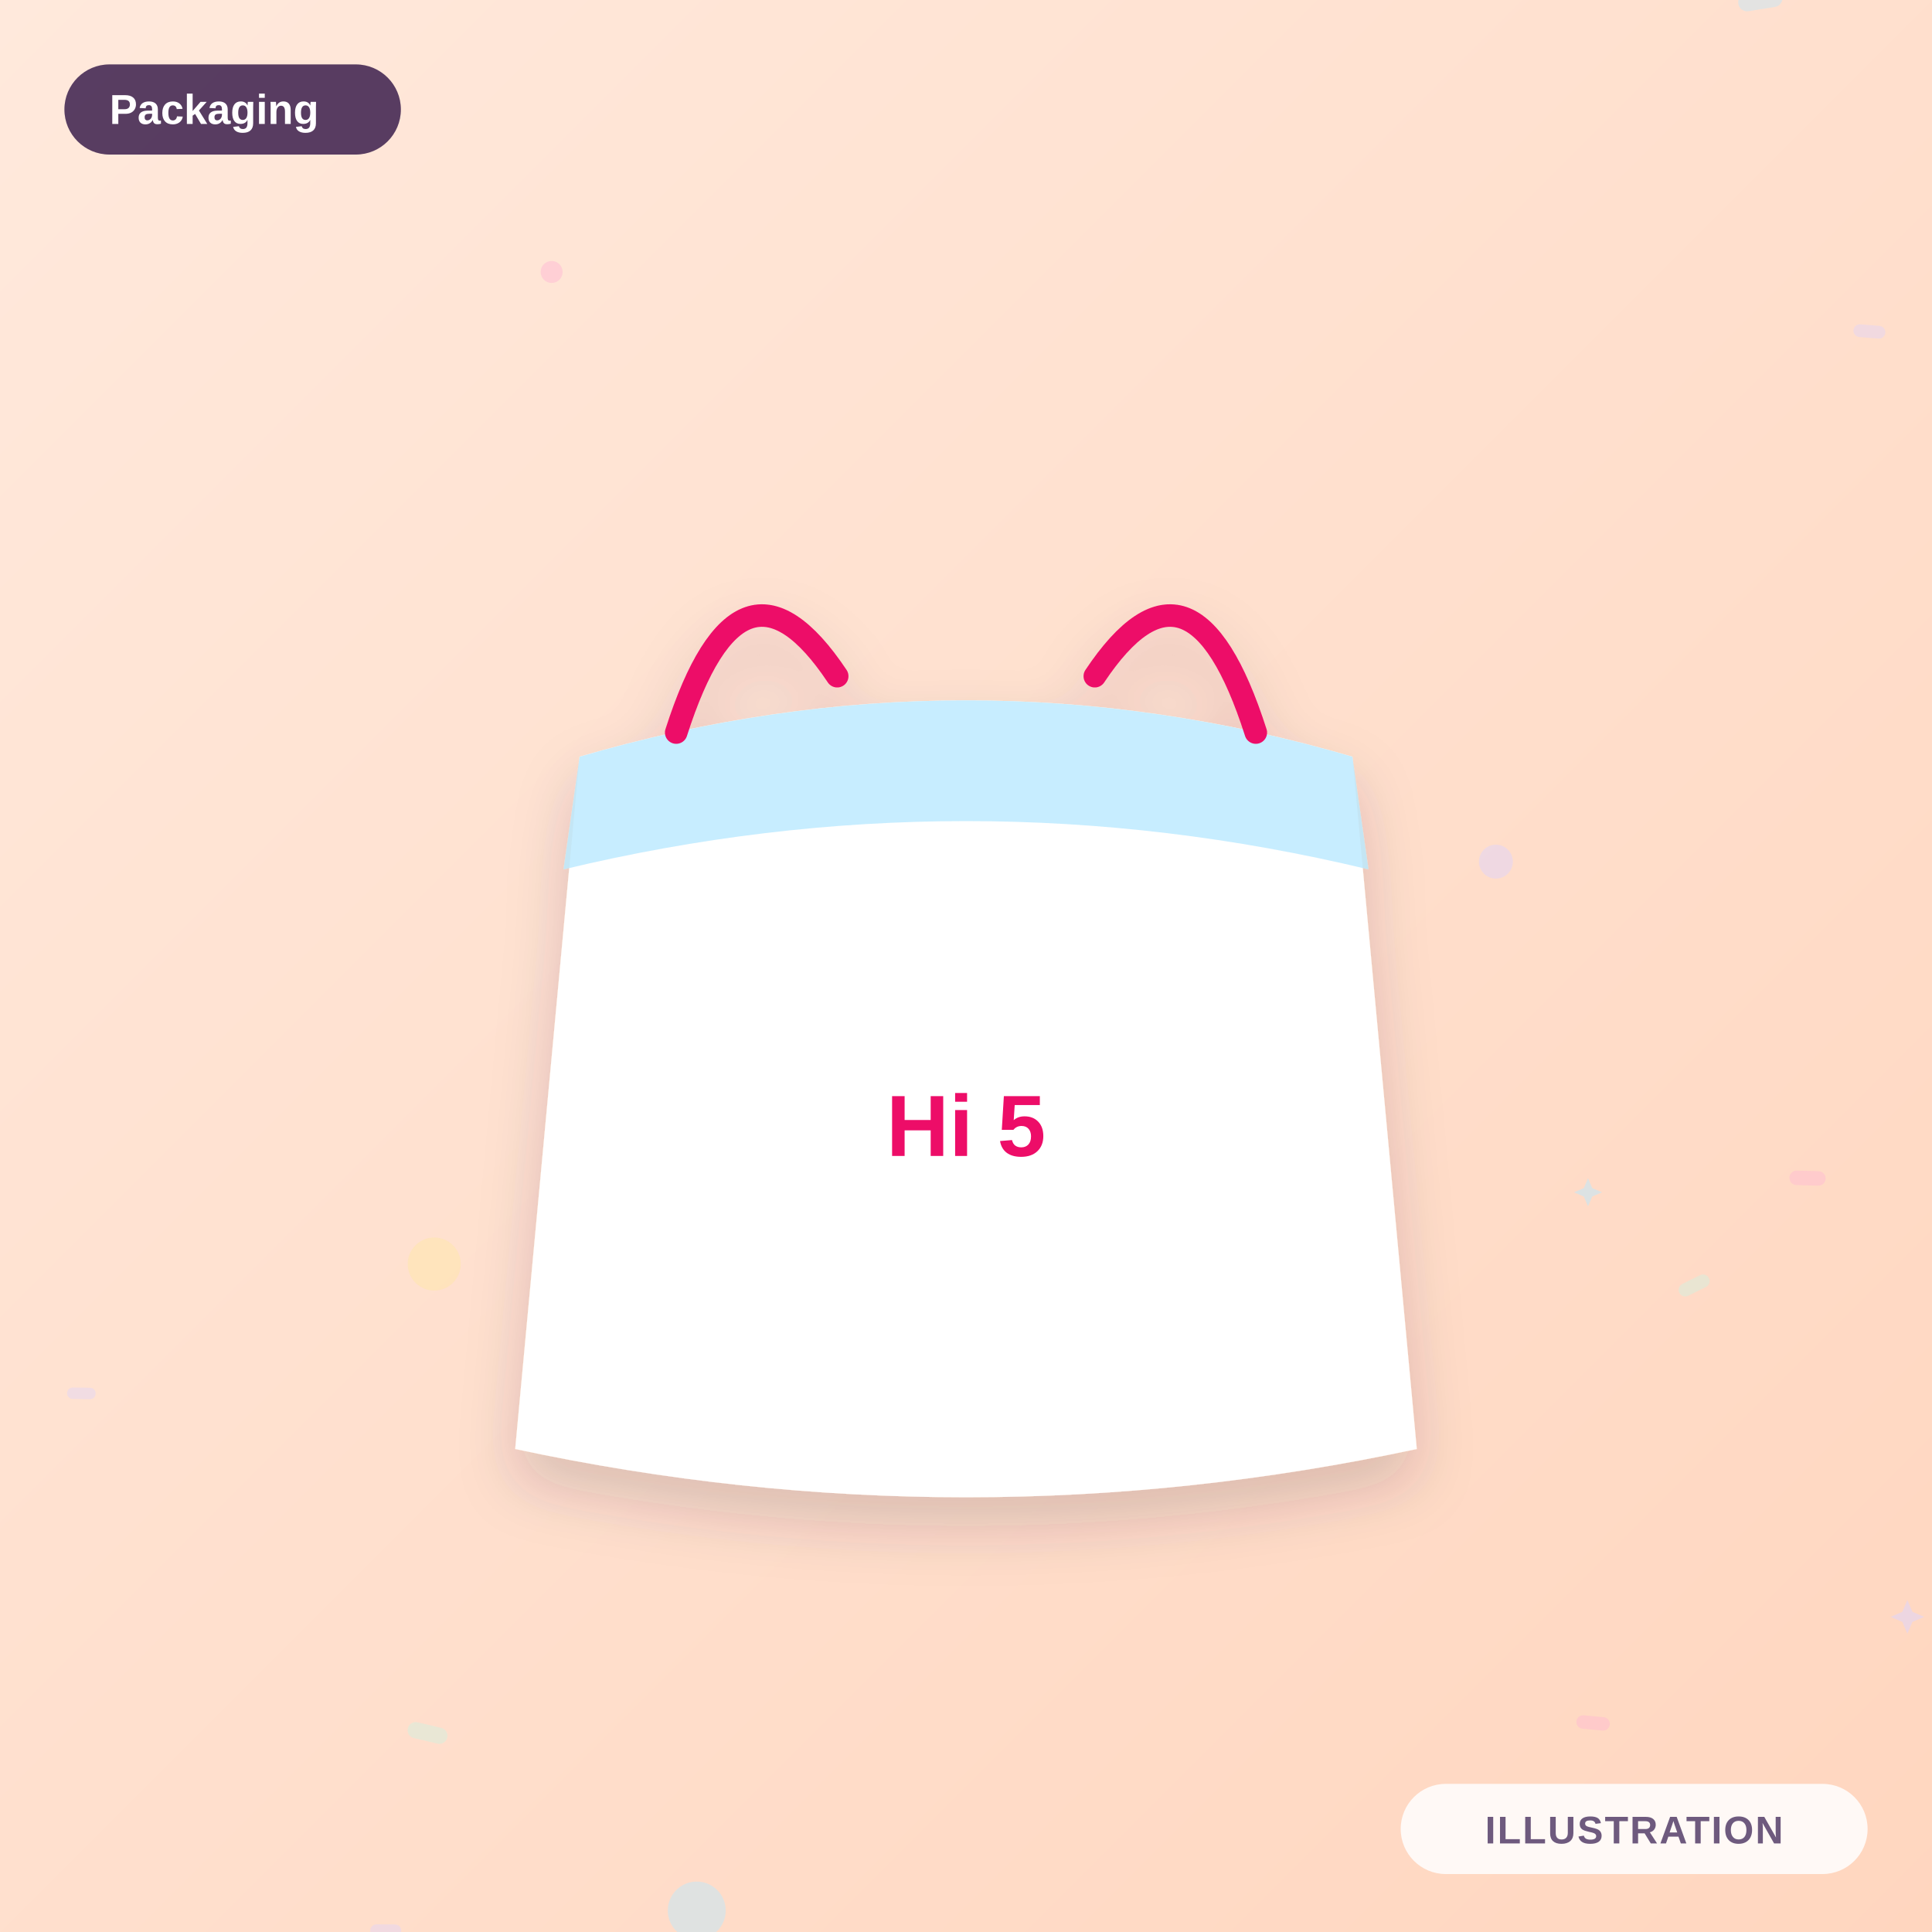
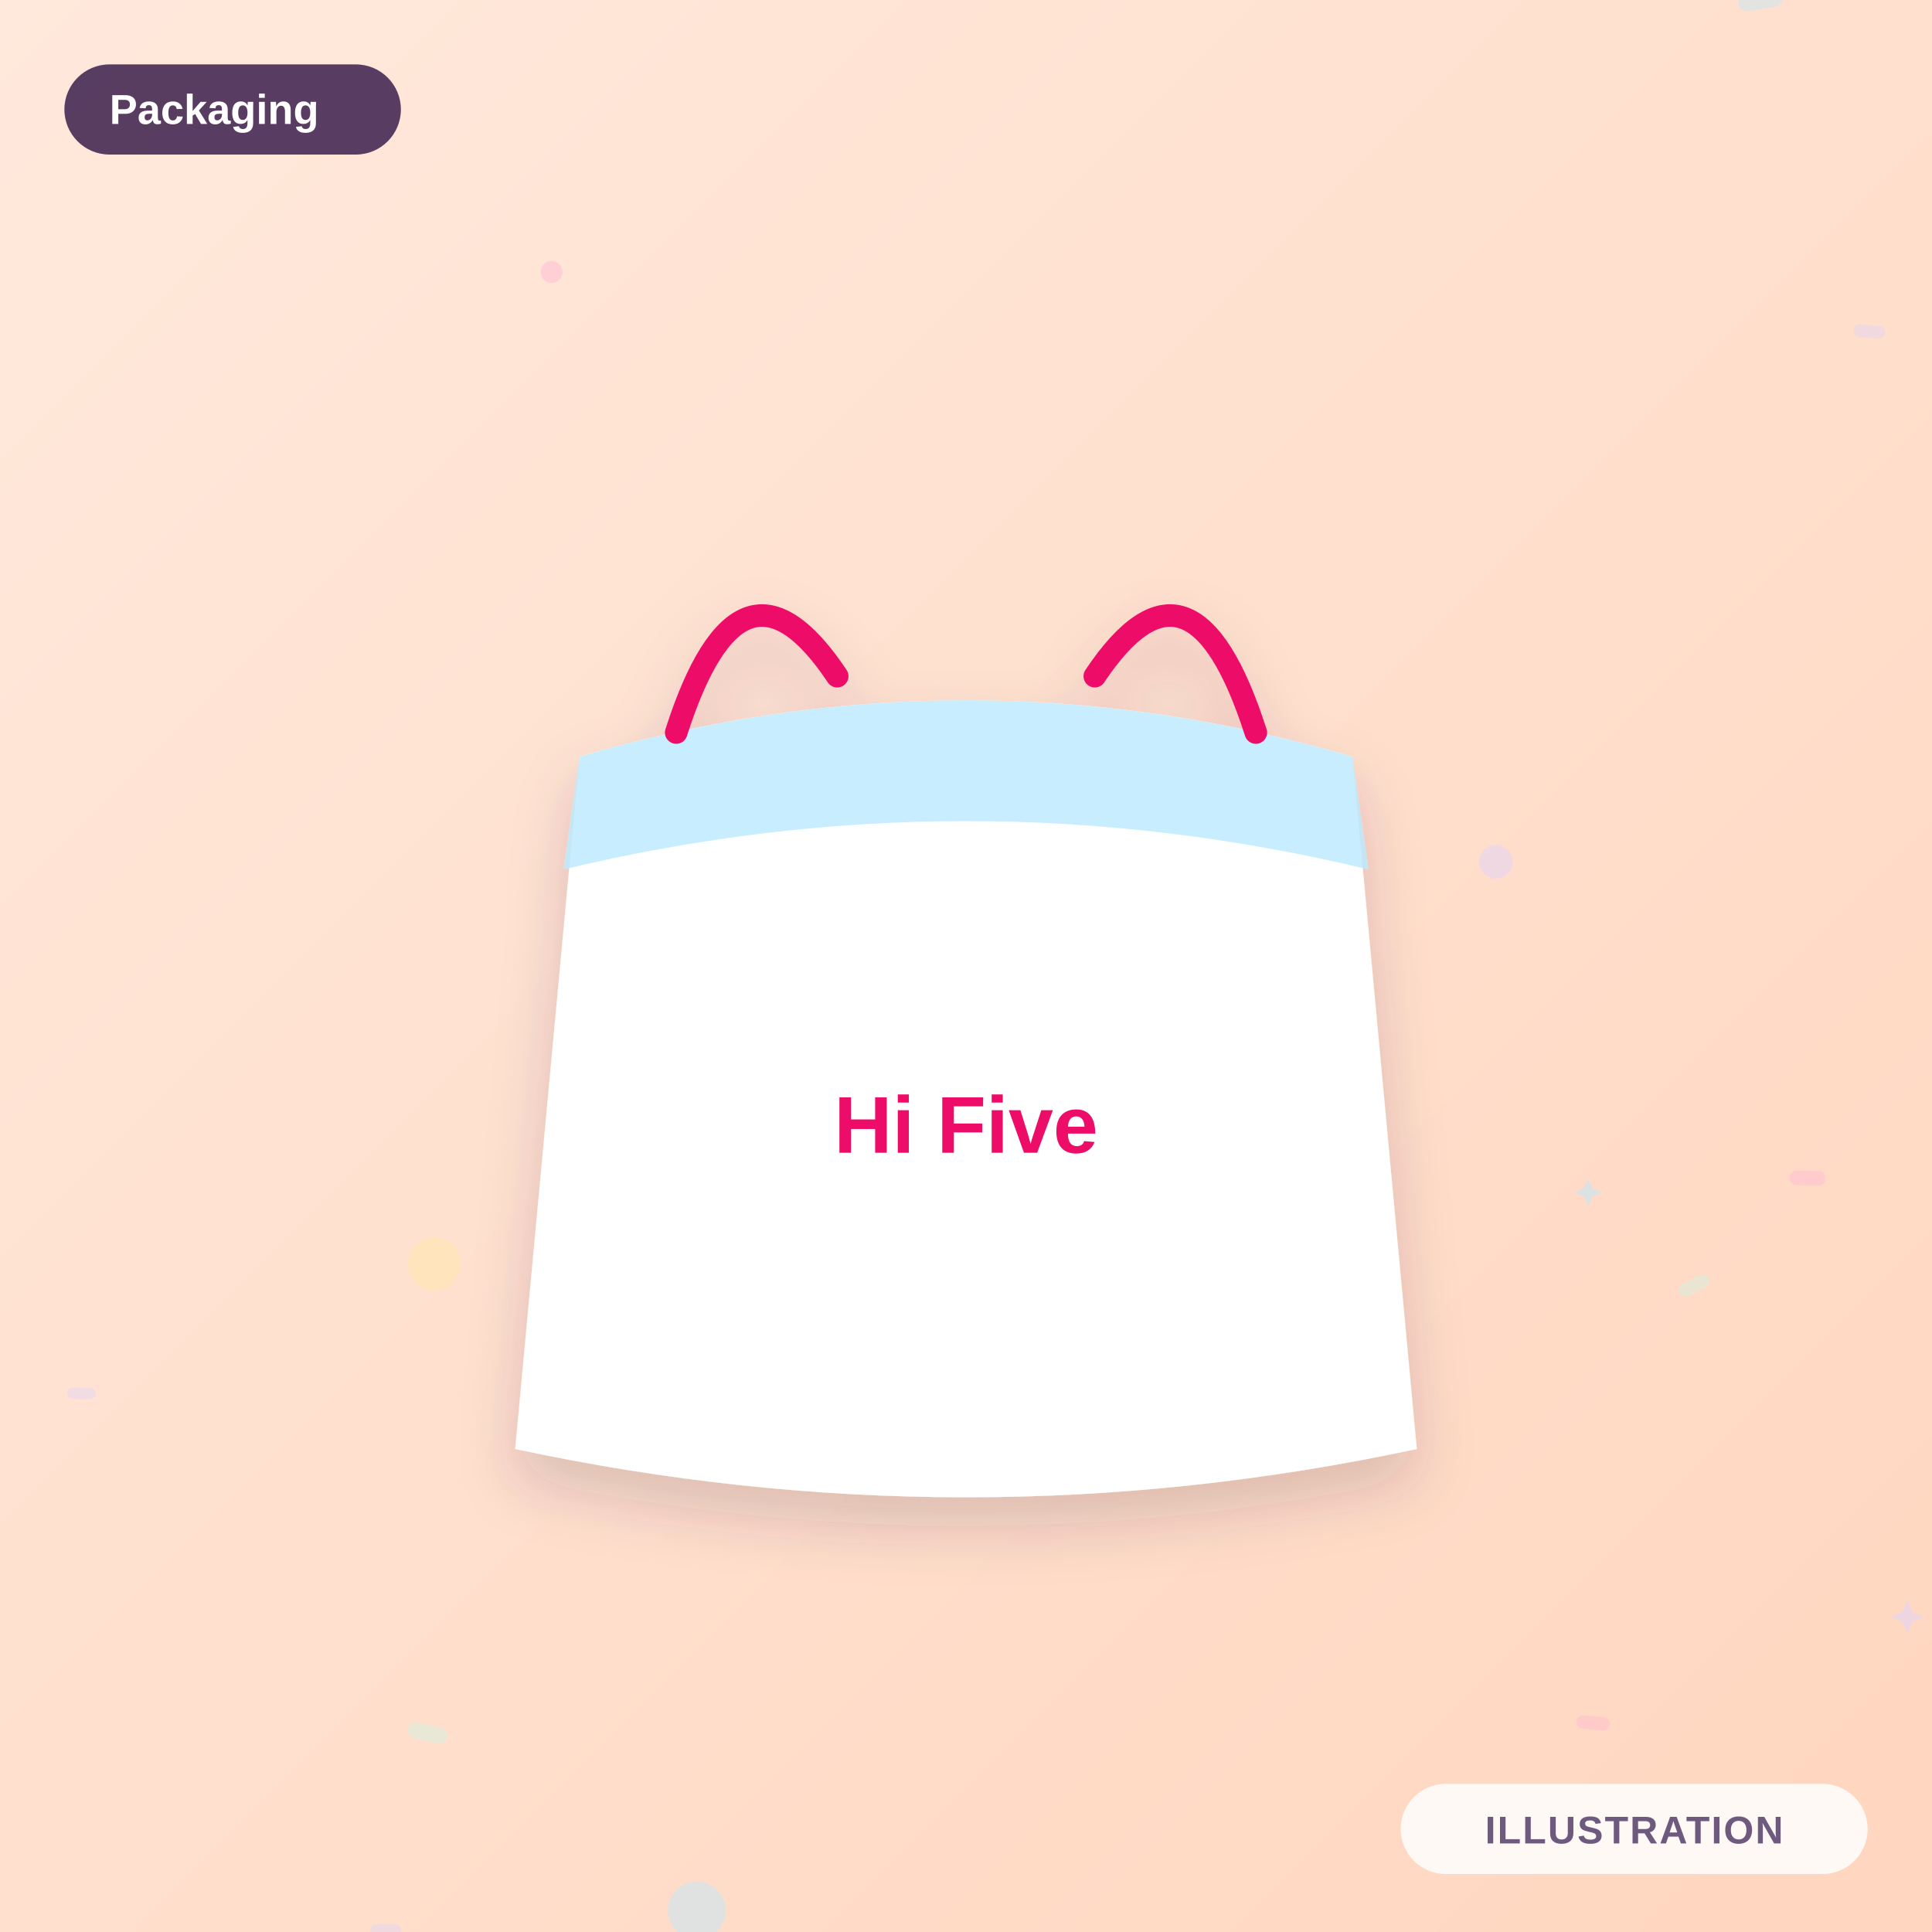
<svg xmlns="http://www.w3.org/2000/svg" viewBox="0 0 1200 1200" width="1200" height="1200" role="img">
  <defs>
    <linearGradient id="bg-scrunchie-trio-packaging" x1="0" y1="0" x2="1" y2="1">
      <stop offset="0" stop-color="#FFE9DC" />
      <stop offset="1" stop-color="#FFD6BF" />
    </linearGradient>
    <radialGradient id="shine-scrunchie-trio-packaging" cx="0.35" cy="0.3" r="0.7">
      <stop offset="0" stop-color="#fff" stop-opacity="0.85" />
      <stop offset="0.35" stop-color="#fff" stop-opacity="0.15" />
      <stop offset="1" stop-color="#000" stop-opacity="0.12" />
    </radialGradient>
    <filter id="shadow-scrunchie-trio-packaging" x="-20%" y="-20%" width="140%" height="140%">
      <feDropShadow dx="0" dy="18" stdDeviation="18" flood-color="#3B1F4C" flood-opacity="0.18" />
    </filter>
  </defs>
  <rect width="1200" height="1200" fill="url(#bg-scrunchie-trio-packaging)" />
  <rect x="1151.539" y="201.113" width="19.859" height="7.944" rx="3.972" fill="#DCD3FF" opacity="0.4" transform="rotate(4.673937 1151.539 201.1129)" />
  <rect x="979.516" y="1065.01" width="20.84" height="8.336" rx="4.168" fill="#FFB3D4" opacity="0.4" transform="rotate(5.398943 979.5159 1065.01)" />
  <rect x="254.451" y="1068.593" width="25.189" height="10.076" rx="5.038" fill="#C9F4E4" opacity="0.4" transform="rotate(13.22368 254.4507 1068.593)" />
  <rect x="421.796" y="770.733" width="30.424" height="12.17" rx="6.085" fill="#C9F4E4" opacity="0.4" transform="rotate(8.427931 421.7956 770.7333)" />
  <circle cx="432.763" cy="1186.669" r="17.99" fill="#B9E9FF" opacity="0.45" />
  <rect x="229.97" y="1195.203" width="19.297" height="7.719" rx="3.859" fill="#DCD3FF" opacity="0.4" transform="rotate(0.4044979 229.9703 1195.203)" />
  <circle cx="929.134" cy="535.173" r="10.544" fill="#DCD3FF" opacity="0.45" />
  <path d="M728.186 882.908 L731.16 889.847 L738.1 892.821 L731.16 895.795 L728.186 902.735 L725.213 895.795 L718.273 892.821 L725.213 889.847Z" fill="#FFE6A3" opacity="0.5" />
  <path d="M986.35 731.853 L988.965 737.953 L995.066 740.568 L988.965 743.183 L986.35 749.284 L983.735 743.183 L977.635 740.568 L983.735 737.953Z" fill="#B9E9FF" opacity="0.5" />
  <rect x="1111.582" y="726.969" width="22.469" height="8.987" rx="4.494" fill="#FFB3D4" opacity="0.4" transform="rotate(1.536994 1111.582 726.9691)" />
  <rect x="454.019" y="711.714" width="15.075" height="6.03" rx="3.015" fill="#C9F4E4" opacity="0.4" transform="rotate(170.6553 454.0188 711.714)" />
  <rect x="41.709" y="861.754" width="17.779" height="7.112" rx="3.556" fill="#DCD3FF" opacity="0.4" transform="rotate(0.8199908 41.70882 861.754)" />
  <path d="M1184.707 993.818 L1187.84 1001.127 L1195.148 1004.259 L1187.84 1007.391 L1184.707 1014.7 L1181.575 1007.391 L1174.267 1004.259 L1181.575 1001.127Z" fill="#DCD3FF" opacity="0.5" />
  <circle cx="342.633" cy="168.918" r="6.821" fill="#FFB3D4" opacity="0.45" />
  <circle cx="269.713" cy="785.114" r="16.471" fill="#FFE6A3" opacity="0.45" />
  <rect x="1063.278" y="797.555" width="20.524" height="8.21" rx="4.105" fill="#C9F4E4" opacity="0.4" transform="rotate(153.6635 1063.278 797.5547)" />
  <rect x="1107.912" y="3.439" width="27.681" height="11.073" rx="5.536" fill="#B9E9FF" opacity="0.4" transform="rotate(170.8539 1107.912 3.438845)" />
  <circle cx="476.608" cy="883.005" r="12.883" fill="#DCD3FF" opacity="0.45" />
  <g filter="url(#shadow-scrunchie-trio-packaging)">
    <path d="M360 470 Q600 400 840 470 L880 900 Q600 960 320 900 Z" fill="#FFFFFF" />
    <path d="M360 470 Q600 400 840 470 L850 540 Q600 480 350 540 Z" fill="#B9E9FF" opacity="0.8" />
    <path d="M420 455 Q460 330 520 420" fill="none" stroke="#ED0C68" stroke-width="14" stroke-linecap="round" />
    <path d="M780 455 Q740 330 680 420" fill="none" stroke="#ED0C68" stroke-width="14" stroke-linecap="round" />
-     <rect x="500" y="640" width="200" height="120" rx="24" fill="#FFFFFF" />
-     <text x="600" y="718" text-anchor="middle" font-family="Arial Rounded MT Bold, Arial, sans-serif" font-size="54" font-weight="700" fill="#ED0C68">Hi 5</text>
+     <rect x="460" y="640" width="280" height="120" rx="24" fill="#FFFFFF" />
+     <text x="600" y="716" text-anchor="middle" font-family="Arial Rounded MT Bold, Arial, sans-serif" font-size="50" font-weight="700" fill="#ED0C68">Hi Five</text>
  </g>
  <g>
    <rect x="40" y="40" width="209" height="56" rx="28" fill="#3B1F4C" opacity="0.85" />
    <text x="68" y="77" font-family="Arial, sans-serif" font-size="26" font-weight="700" fill="#FFFFFF">Packaging</text>
  </g>
  <g>
    <rect x="870" y="1108" width="290" height="56" rx="28" fill="#FFFFFF" opacity="0.85" />
    <text x="1015" y="1145" text-anchor="middle" font-family="Arial, sans-serif" font-size="24" font-weight="700" fill="#6E5A7E" letter-spacing="1">ILLUSTRATION</text>
  </g>
</svg>
